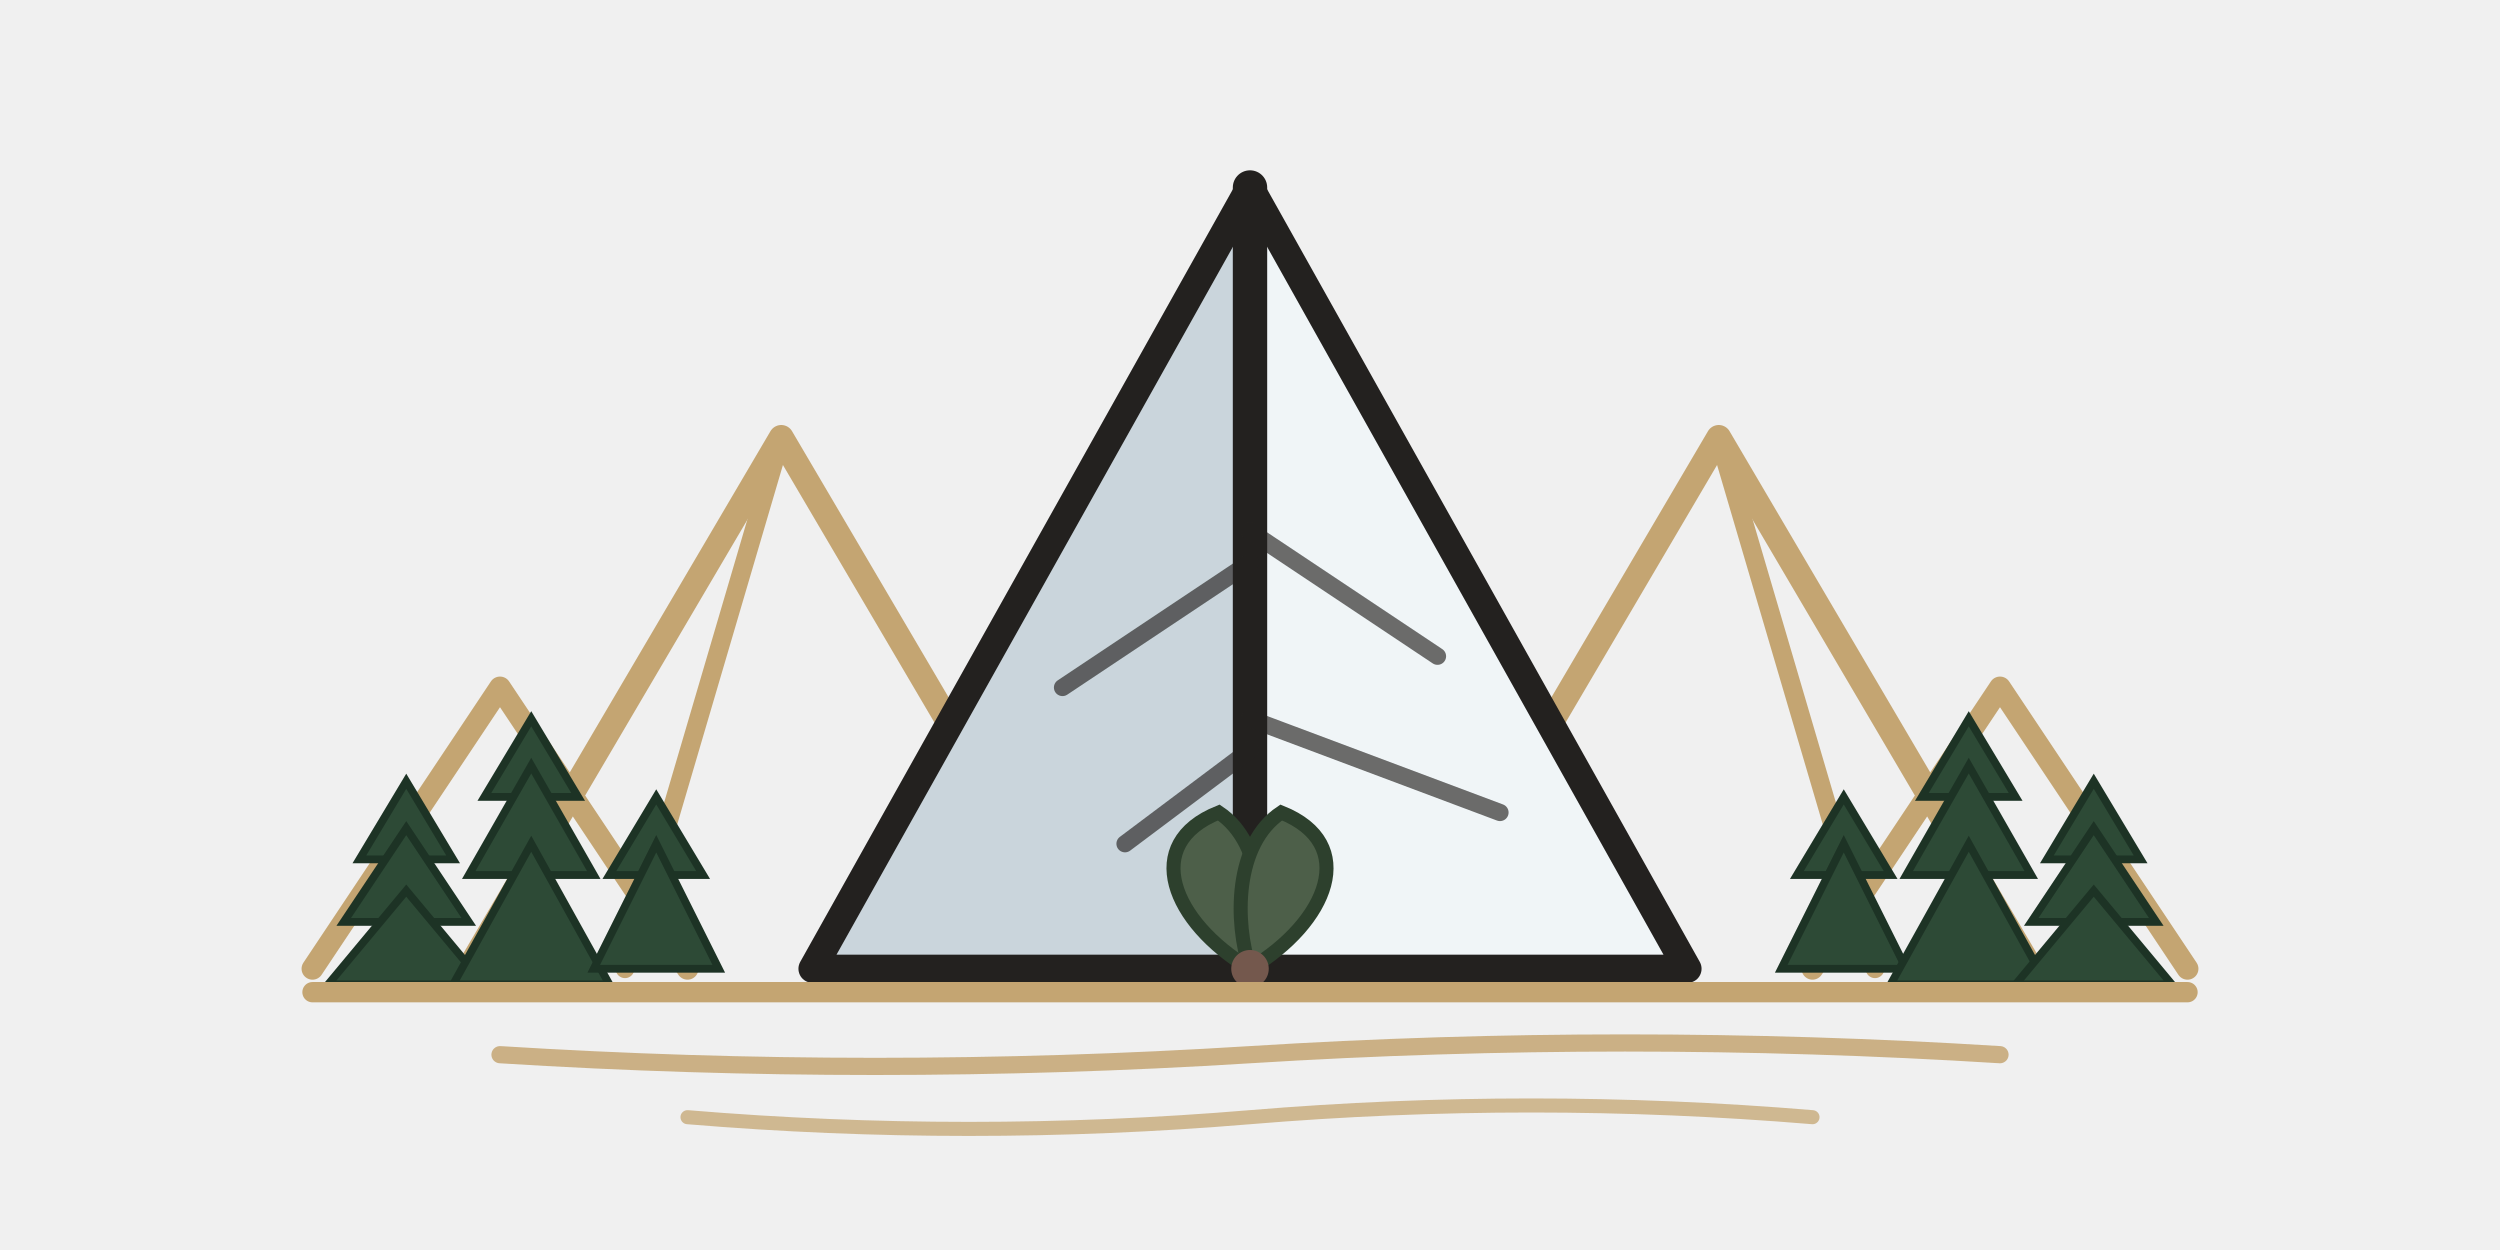
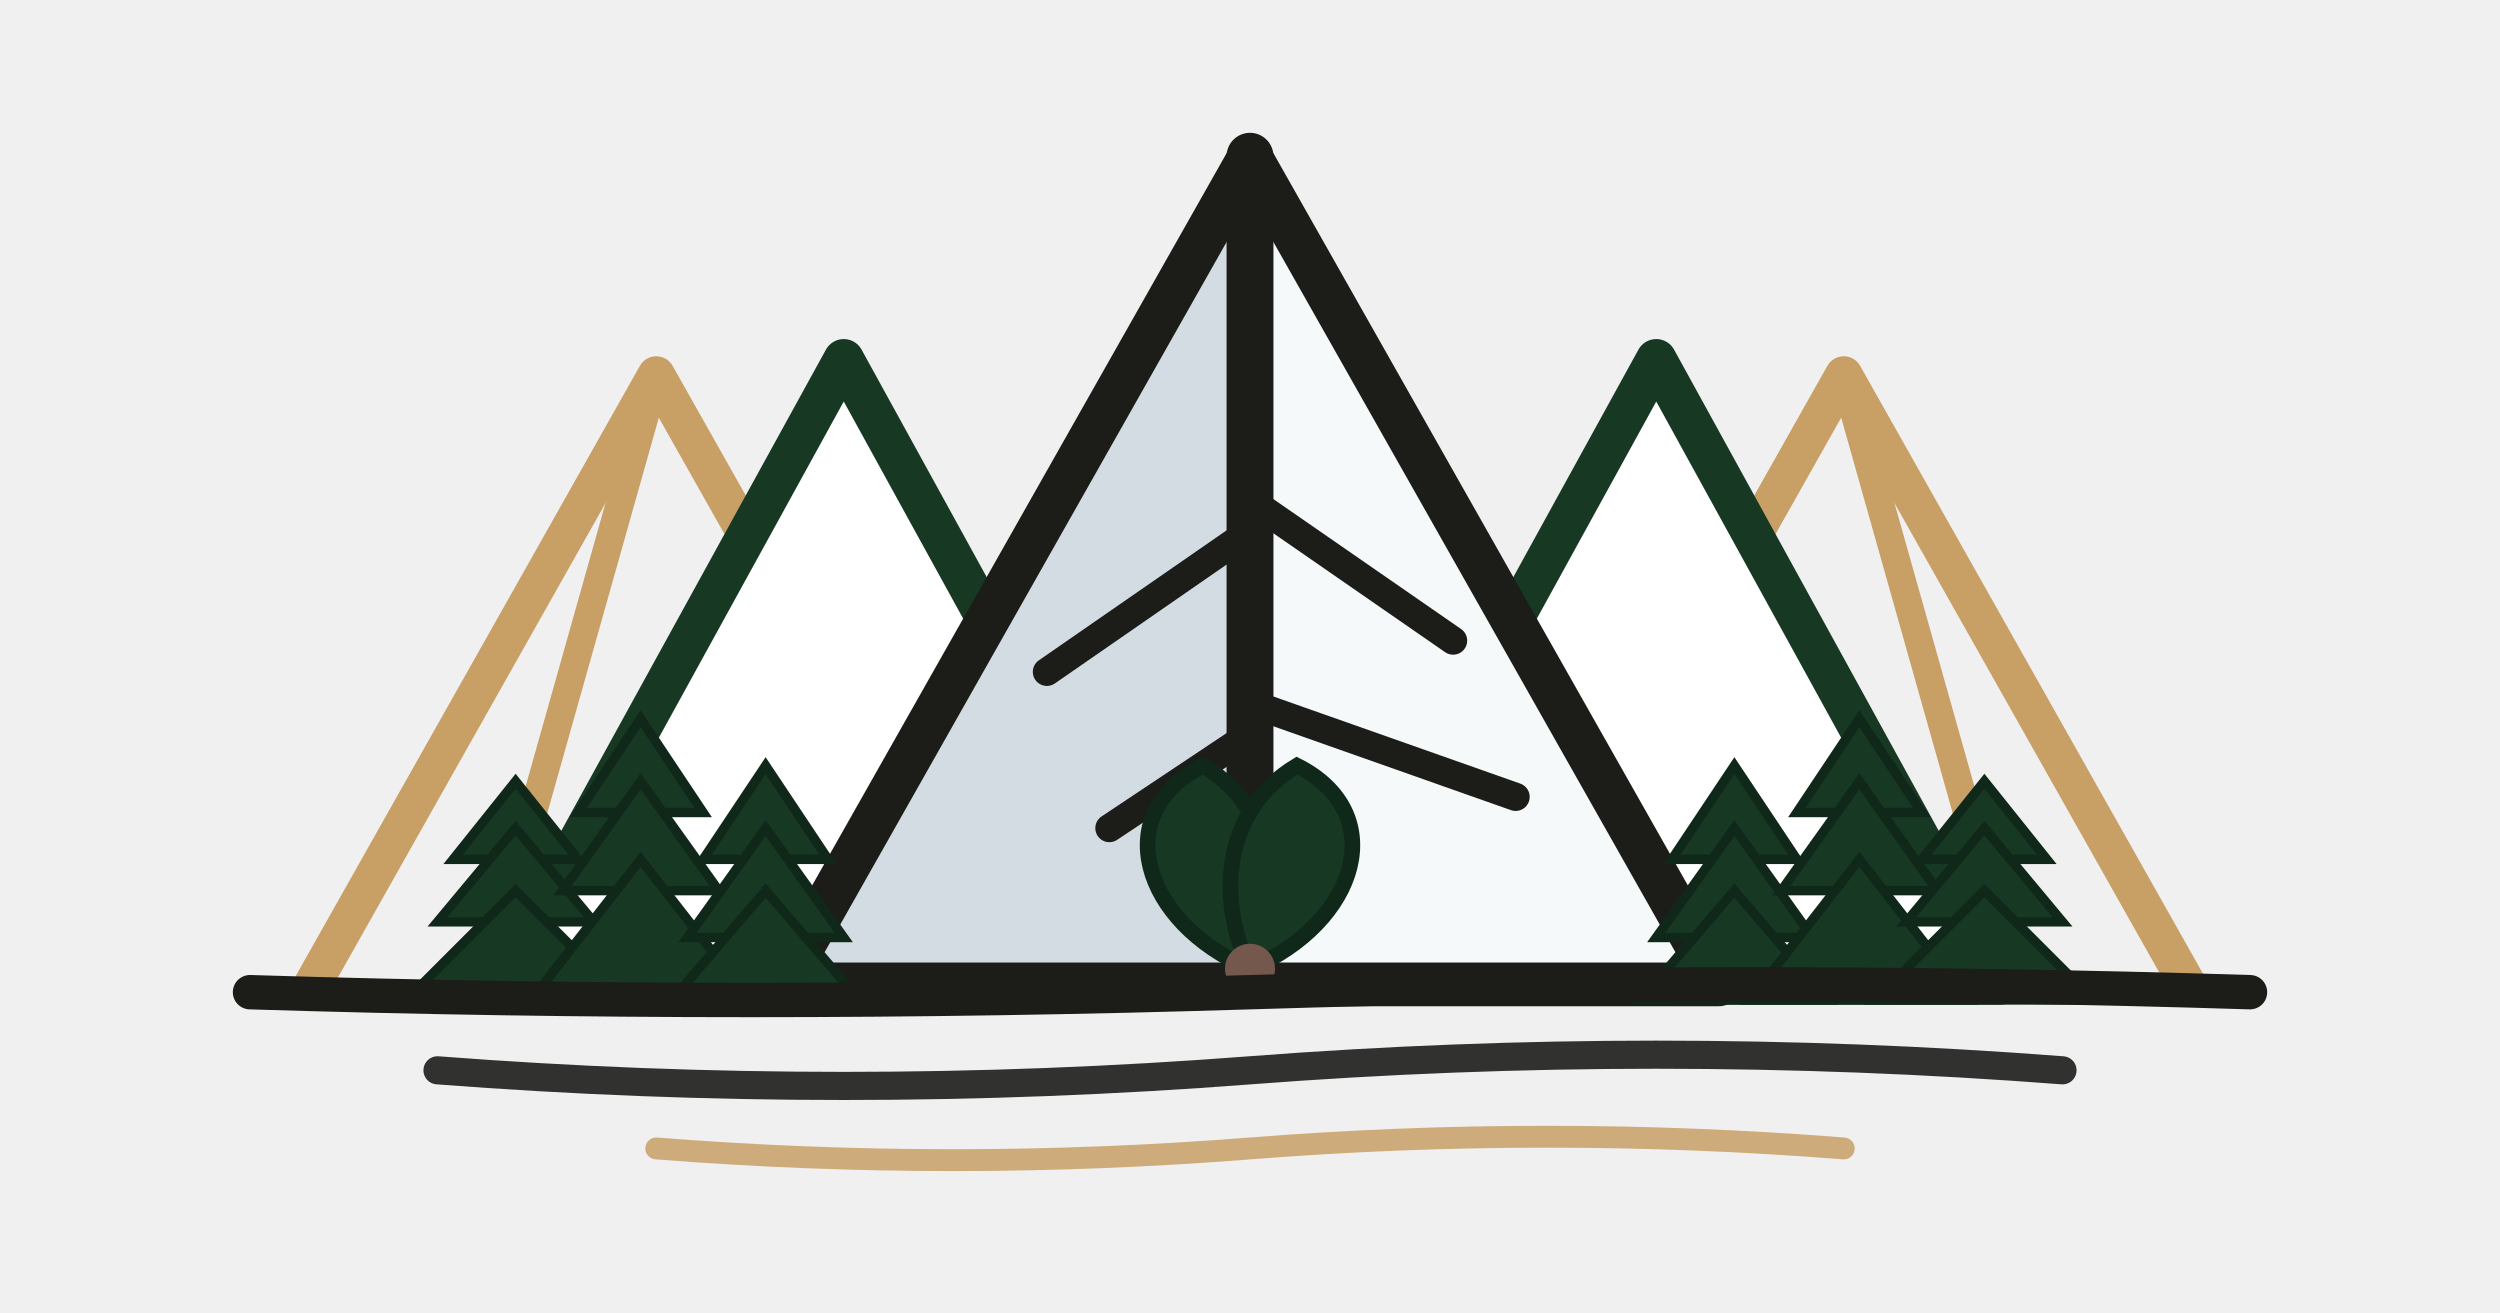
- <svg xmlns="http://www.w3.org/2000/svg" viewBox="0 0 160 80" width="100%" height="100%" fill="none">
-   <path d="M20 62 L32 44 L44 62" stroke="#c4a572" stroke-width="1.4" stroke-linecap="round" stroke-linejoin="round" />
-   <path d="M30 62 L50 28 L70 62" stroke="#c4a572" stroke-width="1.6" stroke-linecap="round" stroke-linejoin="round" />
-   <path d="M50 28 L40 62" stroke="#c4a572" stroke-width="1.2" stroke-linecap="round" />
-   <path d="M90 62 L110 28 L130 62" stroke="#c4a572" stroke-width="1.6" stroke-linecap="round" stroke-linejoin="round" />
-   <path d="M110 28 L120 62" stroke="#c4a572" stroke-width="1.2" stroke-linecap="round" />
-   <path d="M116 62 L128 44 L140 62" stroke="#c4a572" stroke-width="1.4" stroke-linecap="round" stroke-linejoin="round" />
-   <path d="M80 12 L52 62 L80 62 Z" fill="#cad5dc" stroke="#23211f" stroke-width="1.8" stroke-linejoin="round" />
-   <path d="M80 12 L80 62 L108 62 Z" fill="#f0f5f7" stroke="#23211f" stroke-width="1.8" stroke-linejoin="round" />
-   <path d="M80 12 L80 62" stroke="#23211f" stroke-width="2.2" stroke-linecap="round" />
-   <path d="M68 44 L80 36" stroke="#23211f" stroke-width="1.1" stroke-linecap="round" opacity="0.65" />
-   <path d="M72 54 L80 48" stroke="#23211f" stroke-width="1.1" stroke-linecap="round" opacity="0.65" />
-   <path d="M92 42 L80 34" stroke="#23211f" stroke-width="1.1" stroke-linecap="round" opacity="0.65" />
-   <path d="M96 52 L80 46" stroke="#23211f" stroke-width="1.1" stroke-linecap="round" opacity="0.65" />
-   <g fill="#2d4a36" stroke="#1d3325" stroke-width="0.5">
-     <path d="M26 50 L29 55 L23 55 Z" />
-     <path d="M26 53 L30 59 L22 59 Z" />
-     <path d="M26 57 L31 63 L21 63 Z" />
-     <path d="M34 46 L37 51 L31 51 Z" />
-     <path d="M34 49 L38 56 L30 56 Z" />
-     <path d="M34 54 L39 63 L29 63 Z" />
-     <path d="M42 51 L45 56 L39 56 Z" />
-     <path d="M42 54 L46 62 L38 62 Z" />
-     <path d="M118 51 L121 56 L115 56 Z" />
-     <path d="M118 54 L122 62 L114 62 Z" />
-     <path d="M126 46 L129 51 L123 51 Z" />
-     <path d="M126 49 L130 56 L122 56 Z" />
-     <path d="M126 54 L131 63 L121 63 Z" />
-     <path d="M134 50 L137 55 L131 55 Z" />
-     <path d="M134 53 L138 59 L130 59 Z" />
-     <path d="M134 57 L139 63 L129 63 Z" />
+ <svg xmlns="http://www.w3.org/2000/svg" viewBox="0 0 160 84" width="640" height="336" fill="none">
+   <path d="M20 63 L42 24 L64 63" stroke="#c89f65" stroke-width="2.4" stroke-linecap="round" stroke-linejoin="round" />
+   <path d="M42 24 L31 63" stroke="#c89f65" stroke-width="1.8" stroke-linecap="round" />
+   <path d="M96 63 L118 24 L140 63" stroke="#c89f65" stroke-width="2.4" stroke-linecap="round" stroke-linejoin="round" />
+   <path d="M118 24 L129 63" stroke="#c89f65" stroke-width="1.8" stroke-linecap="round" />
+   <polygon points="32,63 54,23 76,63" fill="#ffffff" stroke="#173823" stroke-width="2.6" stroke-linejoin="round" />
+   <polygon points="84,63 106,23 128,63" fill="#ffffff" stroke="#173823" stroke-width="2.6" stroke-linejoin="round" />
+   <path d="M80 10 L50 63 L80 63 Z" fill="#d2dce2" stroke="#1c1c19" stroke-width="2.8" stroke-linejoin="round" />
+   <path d="M80 10 L80 63 L110 63 Z" fill="#f5f9fa" stroke="#1c1c19" stroke-width="2.8" stroke-linejoin="round" />
+   <path d="M80 10 L80 63" stroke="#1c1c19" stroke-width="3.0" stroke-linecap="round" />
+   <path d="M67 43 L80 34" stroke="#1c1c19" stroke-width="1.8" stroke-linecap="round" />
+   <path d="M71 53 L80 47" stroke="#1c1c19" stroke-width="1.8" stroke-linecap="round" />
+   <path d="M93 41 L80 32" stroke="#1c1c19" stroke-width="1.8" stroke-linecap="round" />
+   <path d="M97 51 L80 45" stroke="#1c1c19" stroke-width="1.8" stroke-linecap="round" />
+   <g fill="#173823" stroke="#102819" stroke-width="0.6">
+     <path d="M33 50 L37 55 L29 55 Z" />
+     <path d="M33 53 L38 59 L28 59 Z" />
+     <path d="M33 57 L40 64 L26 64 Z" />
+     <path d="M41 46 L45 52 L37 52 Z" />
+     <path d="M41 50 L46 57 L36 57 Z" />
+     <path d="M41 55 L48 64 L34 64 Z" />
+     <path d="M49 49 L53 55 L45 55 Z" />
+     <path d="M49 53 L54 60 L44 60 Z" />
+     <path d="M49 57 L55 64 L43 64 Z" />
+     <path d="M111 49 L115 55 L107 55 Z" />
+     <path d="M111 53 L116 60 L106 60 Z" />
+     <path d="M111 57 L117 64 L105 64 Z" />
+     <path d="M119 46 L123 52 L115 52 Z" />
+     <path d="M119 50 L124 57 L114 57 Z" />
+     <path d="M119 55 L126 64 L112 64 Z" />
+     <path d="M127 50 L131 55 L123 55 Z" />
+     <path d="M127 53 L132 59 L122 59 Z" />
+     <path d="M127 57 L134 64 L120 64 Z" />
  </g>
-   <path d="M80 62 C75 59 73 54 78 52 C81 54 81 59 80 62 Z" fill="#4d5f49" stroke="#2d402d" stroke-width="0.9" />
-   <path d="M80 62 C85 59 87 54 82 52 C79 54 79 59 80 62 Z" fill="#4d5f49" stroke="#2d402d" stroke-width="0.9" />
-   <circle cx="80" cy="62" r="1.2" fill="#74584d" />
-   <path d="M20 63.5 L140 63.5" stroke="#c4a572" stroke-width="1.3" stroke-linecap="round" />
-   <path d="M32 67.5 Q56 69 80 67.5 Q104 66 128 67.5" stroke="#c4a572" stroke-width="1.1" stroke-linecap="round" opacity="0.85" />
-   <path d="M44 71.5 Q62 73 80 71.5 Q98 70 116 71.5" stroke="#c4a572" stroke-width="0.9" stroke-linecap="round" opacity="0.75" />
+   <path d="M80 62 C73 59 71 52 77 49 C82 52 82 58 80 62 Z" fill="#173823" stroke="#102819" stroke-width="1.0" />
+   <path d="M80 62 C87 59 89 52 83 49 C78 52 78 58 80 62 Z" fill="#173823" stroke="#102819" stroke-width="1.0" />
+   <circle cx="80" cy="62" r="1.6" fill="#74584d" />
+   <path d="M16 63.5 Q48 64.5 80 63.5 Q112 62.5 144 63.5" stroke="#1c1c19" stroke-width="2.2" stroke-linecap="round" />
+   <path d="M28 68.5 Q54 70.5 80 68.5 Q106 66.5 132 68.5" stroke="#1c1c19" stroke-width="1.8" stroke-linecap="round" opacity="0.9" />
+   <path d="M42 73.5 Q61 75 80 73.5 Q99 72 118 73.5" stroke="#c89f65" stroke-width="1.4" stroke-linecap="round" opacity="0.85" />
</svg>
